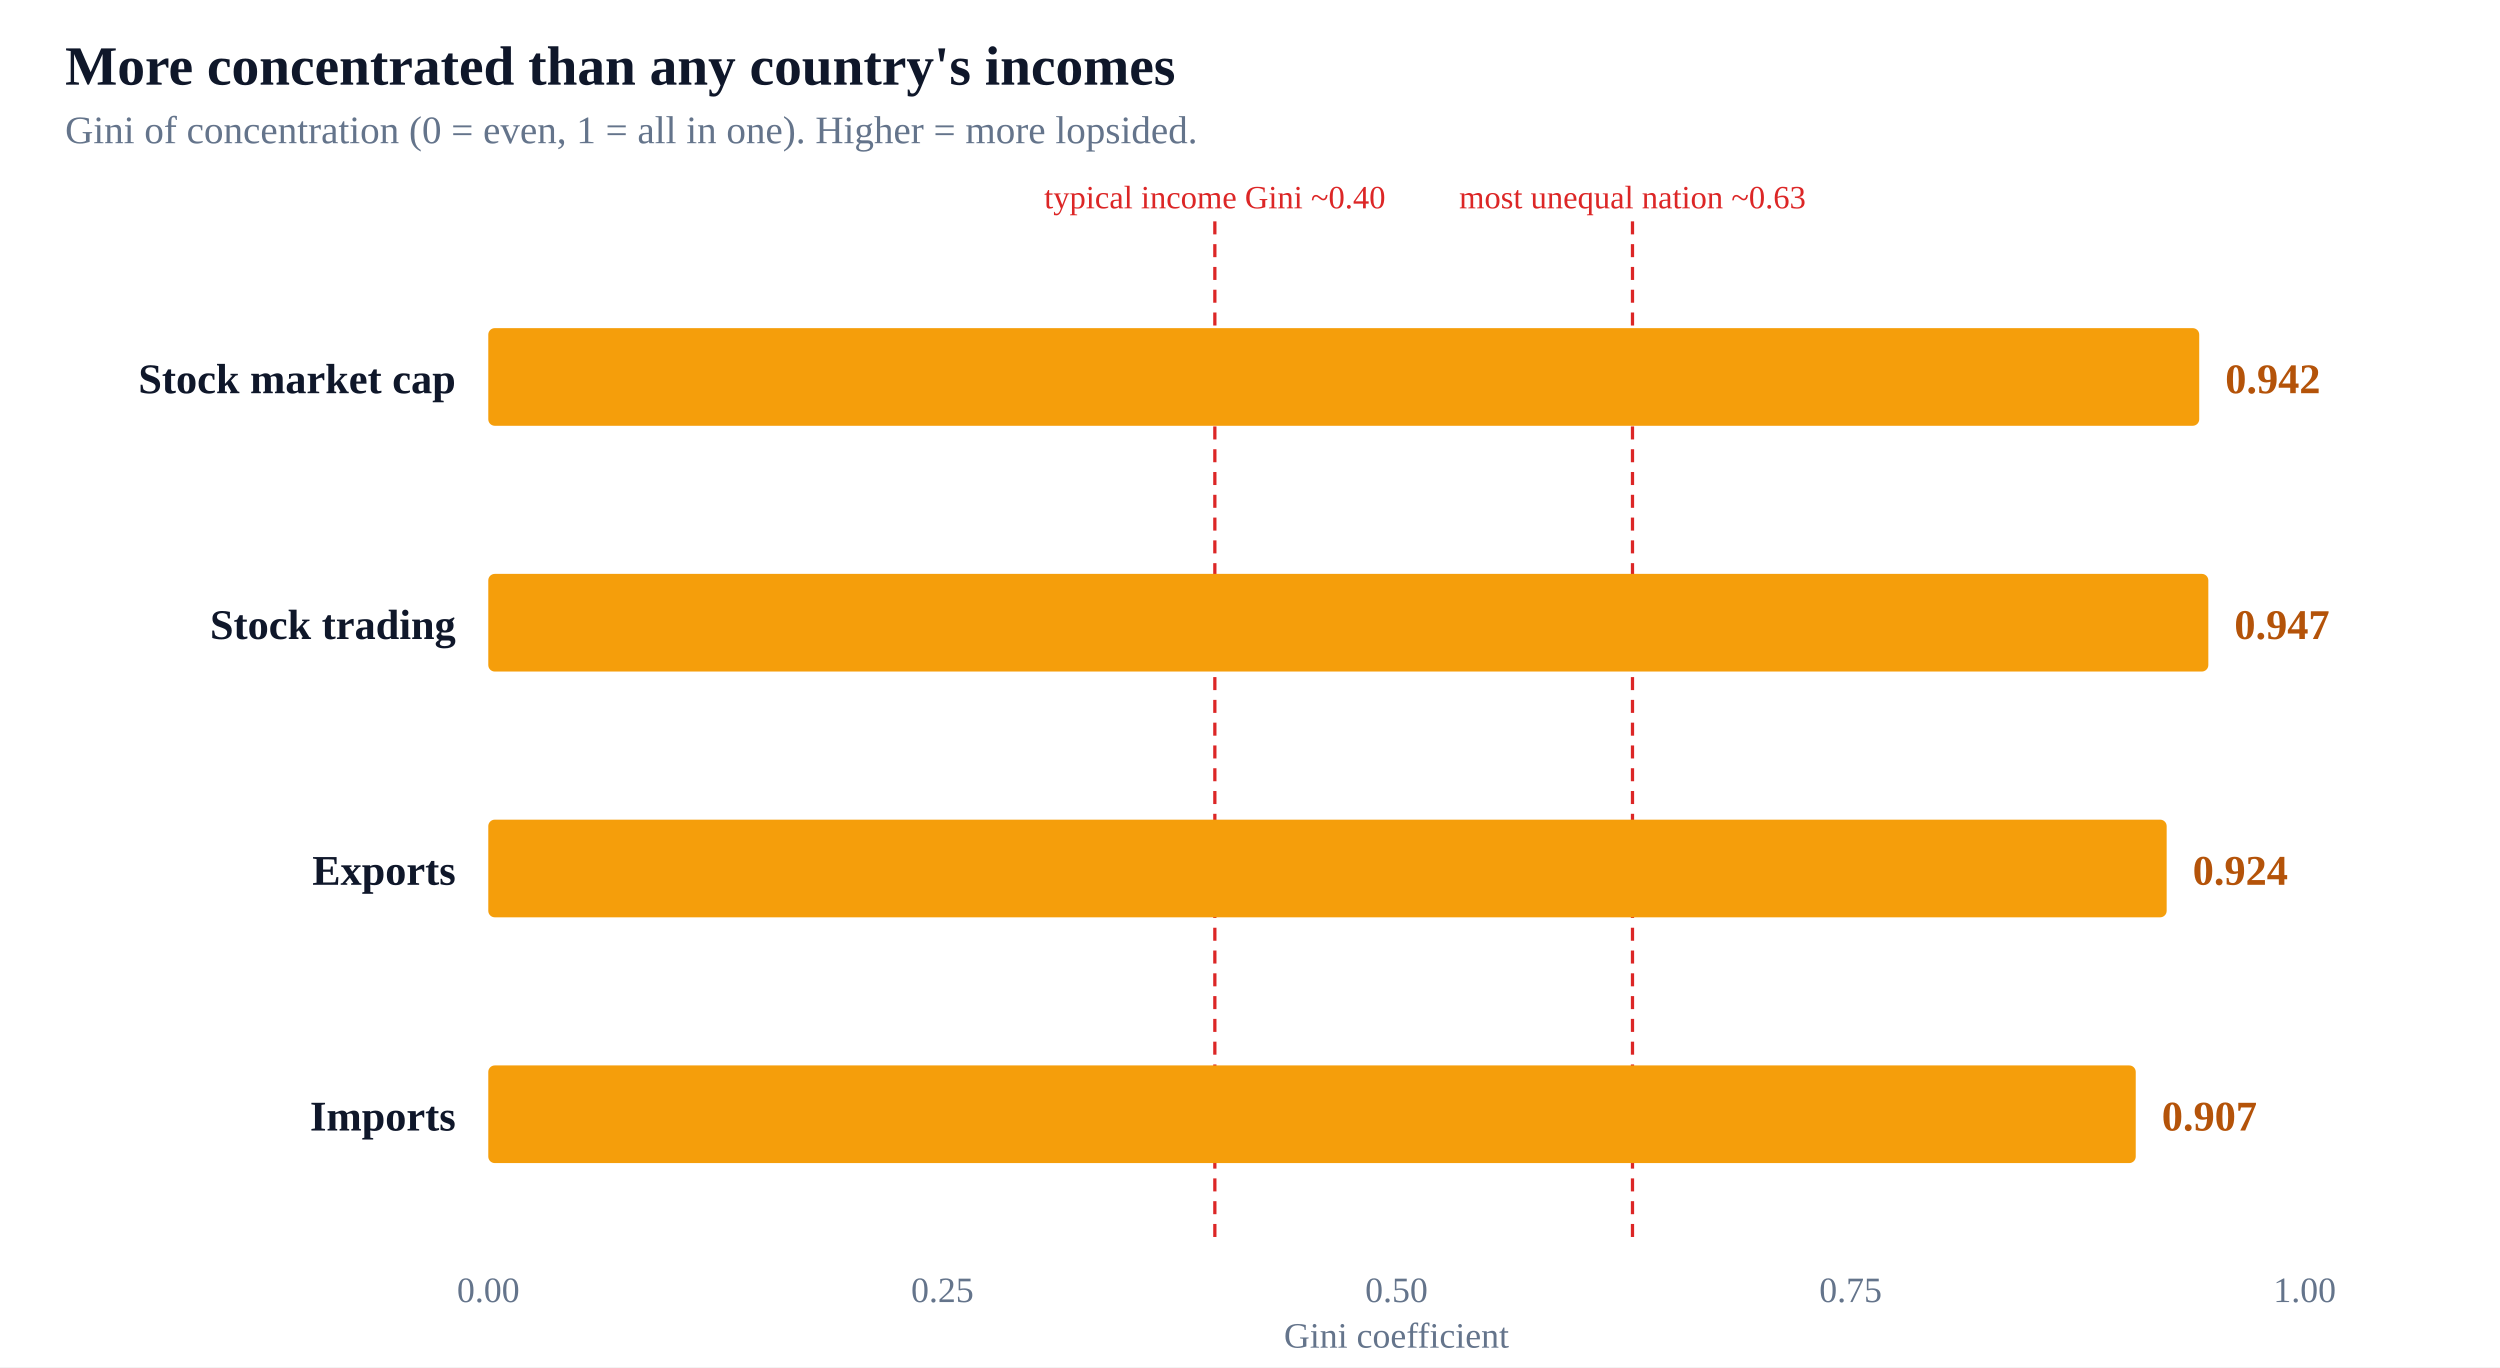
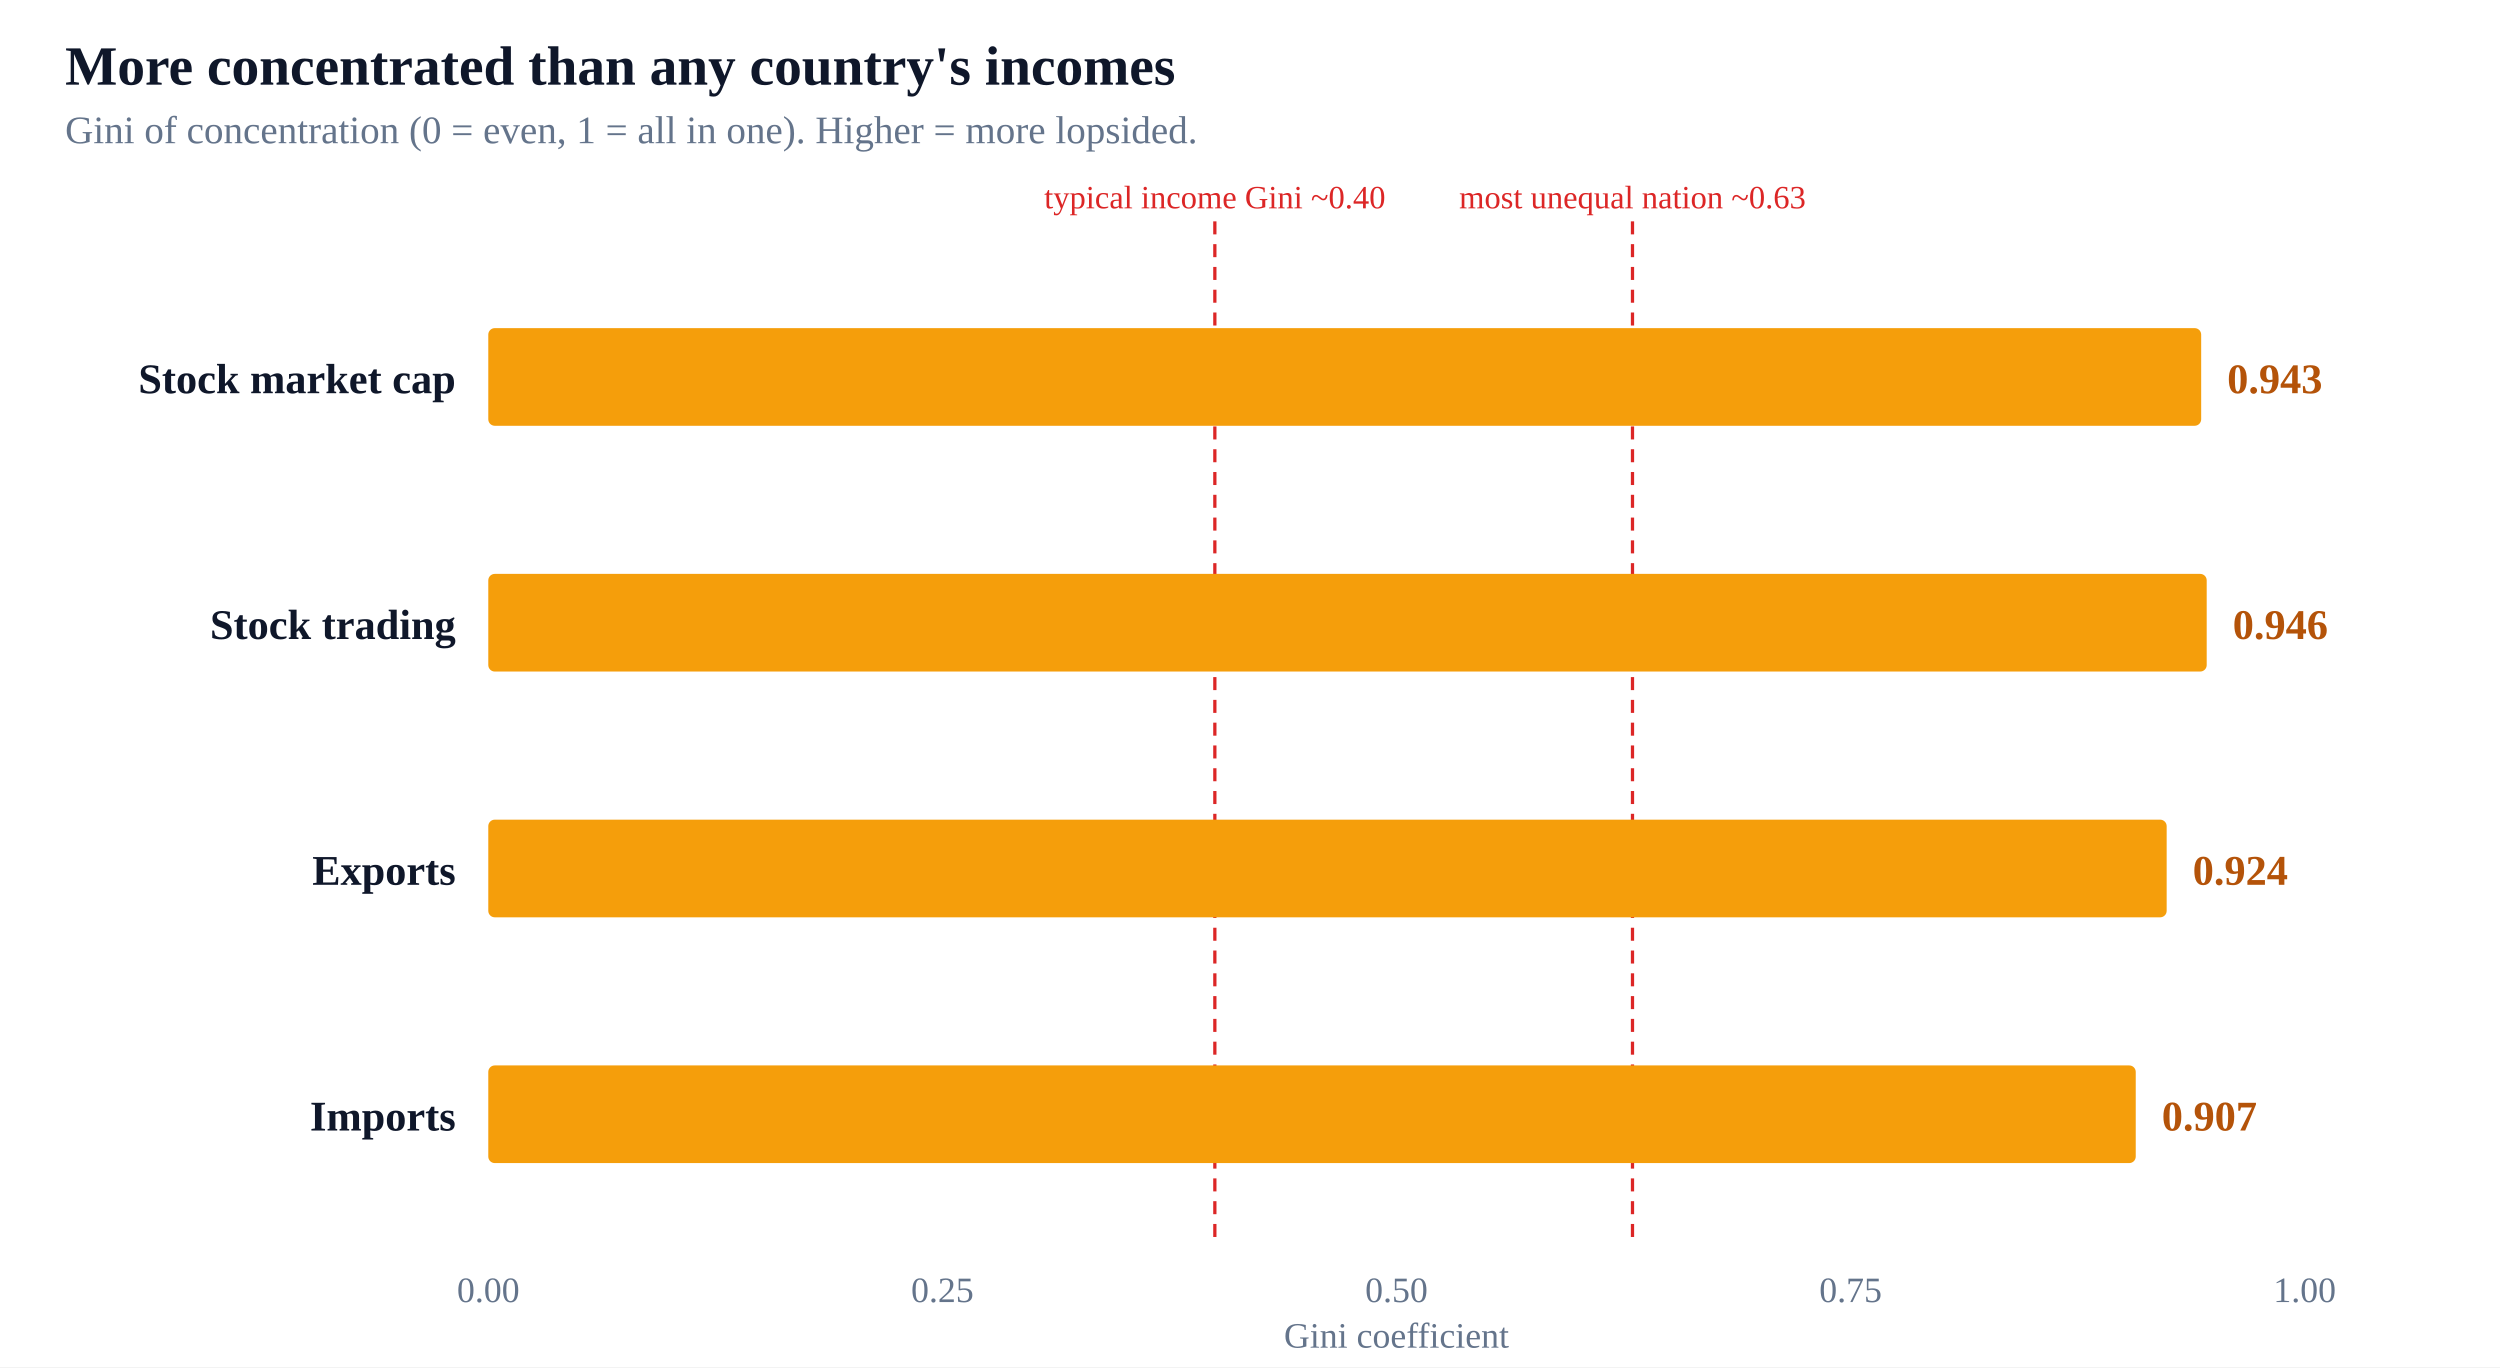
<svg xmlns="http://www.w3.org/2000/svg" viewBox="0 0 768 420" font-family="Georgia,'Times New Roman',serif" role="img" aria-label="Gini concentration of Korea's market and trade, all above 0.9, versus income Gini reference lines">
  <rect width="768" height="420" fill="#ffffff" />
  <text x="20" y="26" font-size="17" font-weight="700" fill="#0f172a">More concentrated than any country's incomes</text>
  <text x="20" y="44" font-size="12" fill="#64748b">Gini of concentration (0 = even, 1 = all in one). Higher = more lopsided.</text>
  <line x1="373.2" y1="68" x2="373.2" y2="380" stroke="#dc2626" stroke-dasharray="4 3" />
  <text x="373.2" y="64" text-anchor="middle" font-size="10" fill="#dc2626">typical income Gini ~0.40</text>
  <line x1="501.5" y1="68" x2="501.5" y2="380" stroke="#dc2626" stroke-dasharray="4 3" />
  <text x="501.5" y="64" text-anchor="middle" font-size="10" fill="#dc2626">most unequal nation ~0.63</text>
-   <rect x="150" y="100.8" width="525.6" height="30" fill="#f59e0b" rx="2" />
+   <rect x="150" y="100.8" width="526.2" height="30" fill="#f59e0b" rx="2" />
  <text x="140" y="120.8" text-anchor="end" font-size="13" font-weight="700" fill="#0f172a">Stock market cap</text>
-   <text x="683.6" y="120.8" font-size="13" font-weight="700" fill="#b45309">0.942</text>
-   <rect x="150" y="176.3" width="528.4" height="30" fill="#f59e0b" rx="2" />
+   <text x="684.2" y="120.8" font-size="13" font-weight="700" fill="#b45309">0.943</text>
+   <rect x="150" y="176.3" width="527.9" height="30" fill="#f59e0b" rx="2" />
  <text x="140" y="196.3" text-anchor="end" font-size="13" font-weight="700" fill="#0f172a">Stock trading</text>
-   <text x="686.4" y="196.3" font-size="13" font-weight="700" fill="#b45309">0.947</text>
+   <text x="685.9" y="196.3" font-size="13" font-weight="700" fill="#b45309">0.946</text>
  <rect x="150" y="251.8" width="515.6" height="30" fill="#f59e0b" rx="2" />
  <text x="140" y="271.8" text-anchor="end" font-size="13" font-weight="700" fill="#0f172a">Exports</text>
  <text x="673.6" y="271.8" font-size="13" font-weight="700" fill="#b45309">0.924</text>
  <rect x="150" y="327.3" width="506.1" height="30" fill="#f59e0b" rx="2" />
  <text x="140" y="347.3" text-anchor="end" font-size="13" font-weight="700" fill="#0f172a">Imports</text>
  <text x="664.1" y="347.3" font-size="13" font-weight="700" fill="#b45309">0.907</text>
  <text x="150.0" y="400" text-anchor="middle" font-size="11" fill="#64748b">0.00</text>
  <text x="289.5" y="400" text-anchor="middle" font-size="11" fill="#64748b">0.25</text>
  <text x="429.0" y="400" text-anchor="middle" font-size="11" fill="#64748b">0.50</text>
  <text x="568.5" y="400" text-anchor="middle" font-size="11" fill="#64748b">0.75</text>
  <text x="708.0" y="400" text-anchor="middle" font-size="11" fill="#64748b">1.00</text>
  <text x="429" y="414" text-anchor="middle" font-size="11" fill="#64748b">Gini coefficient</text>
</svg>
